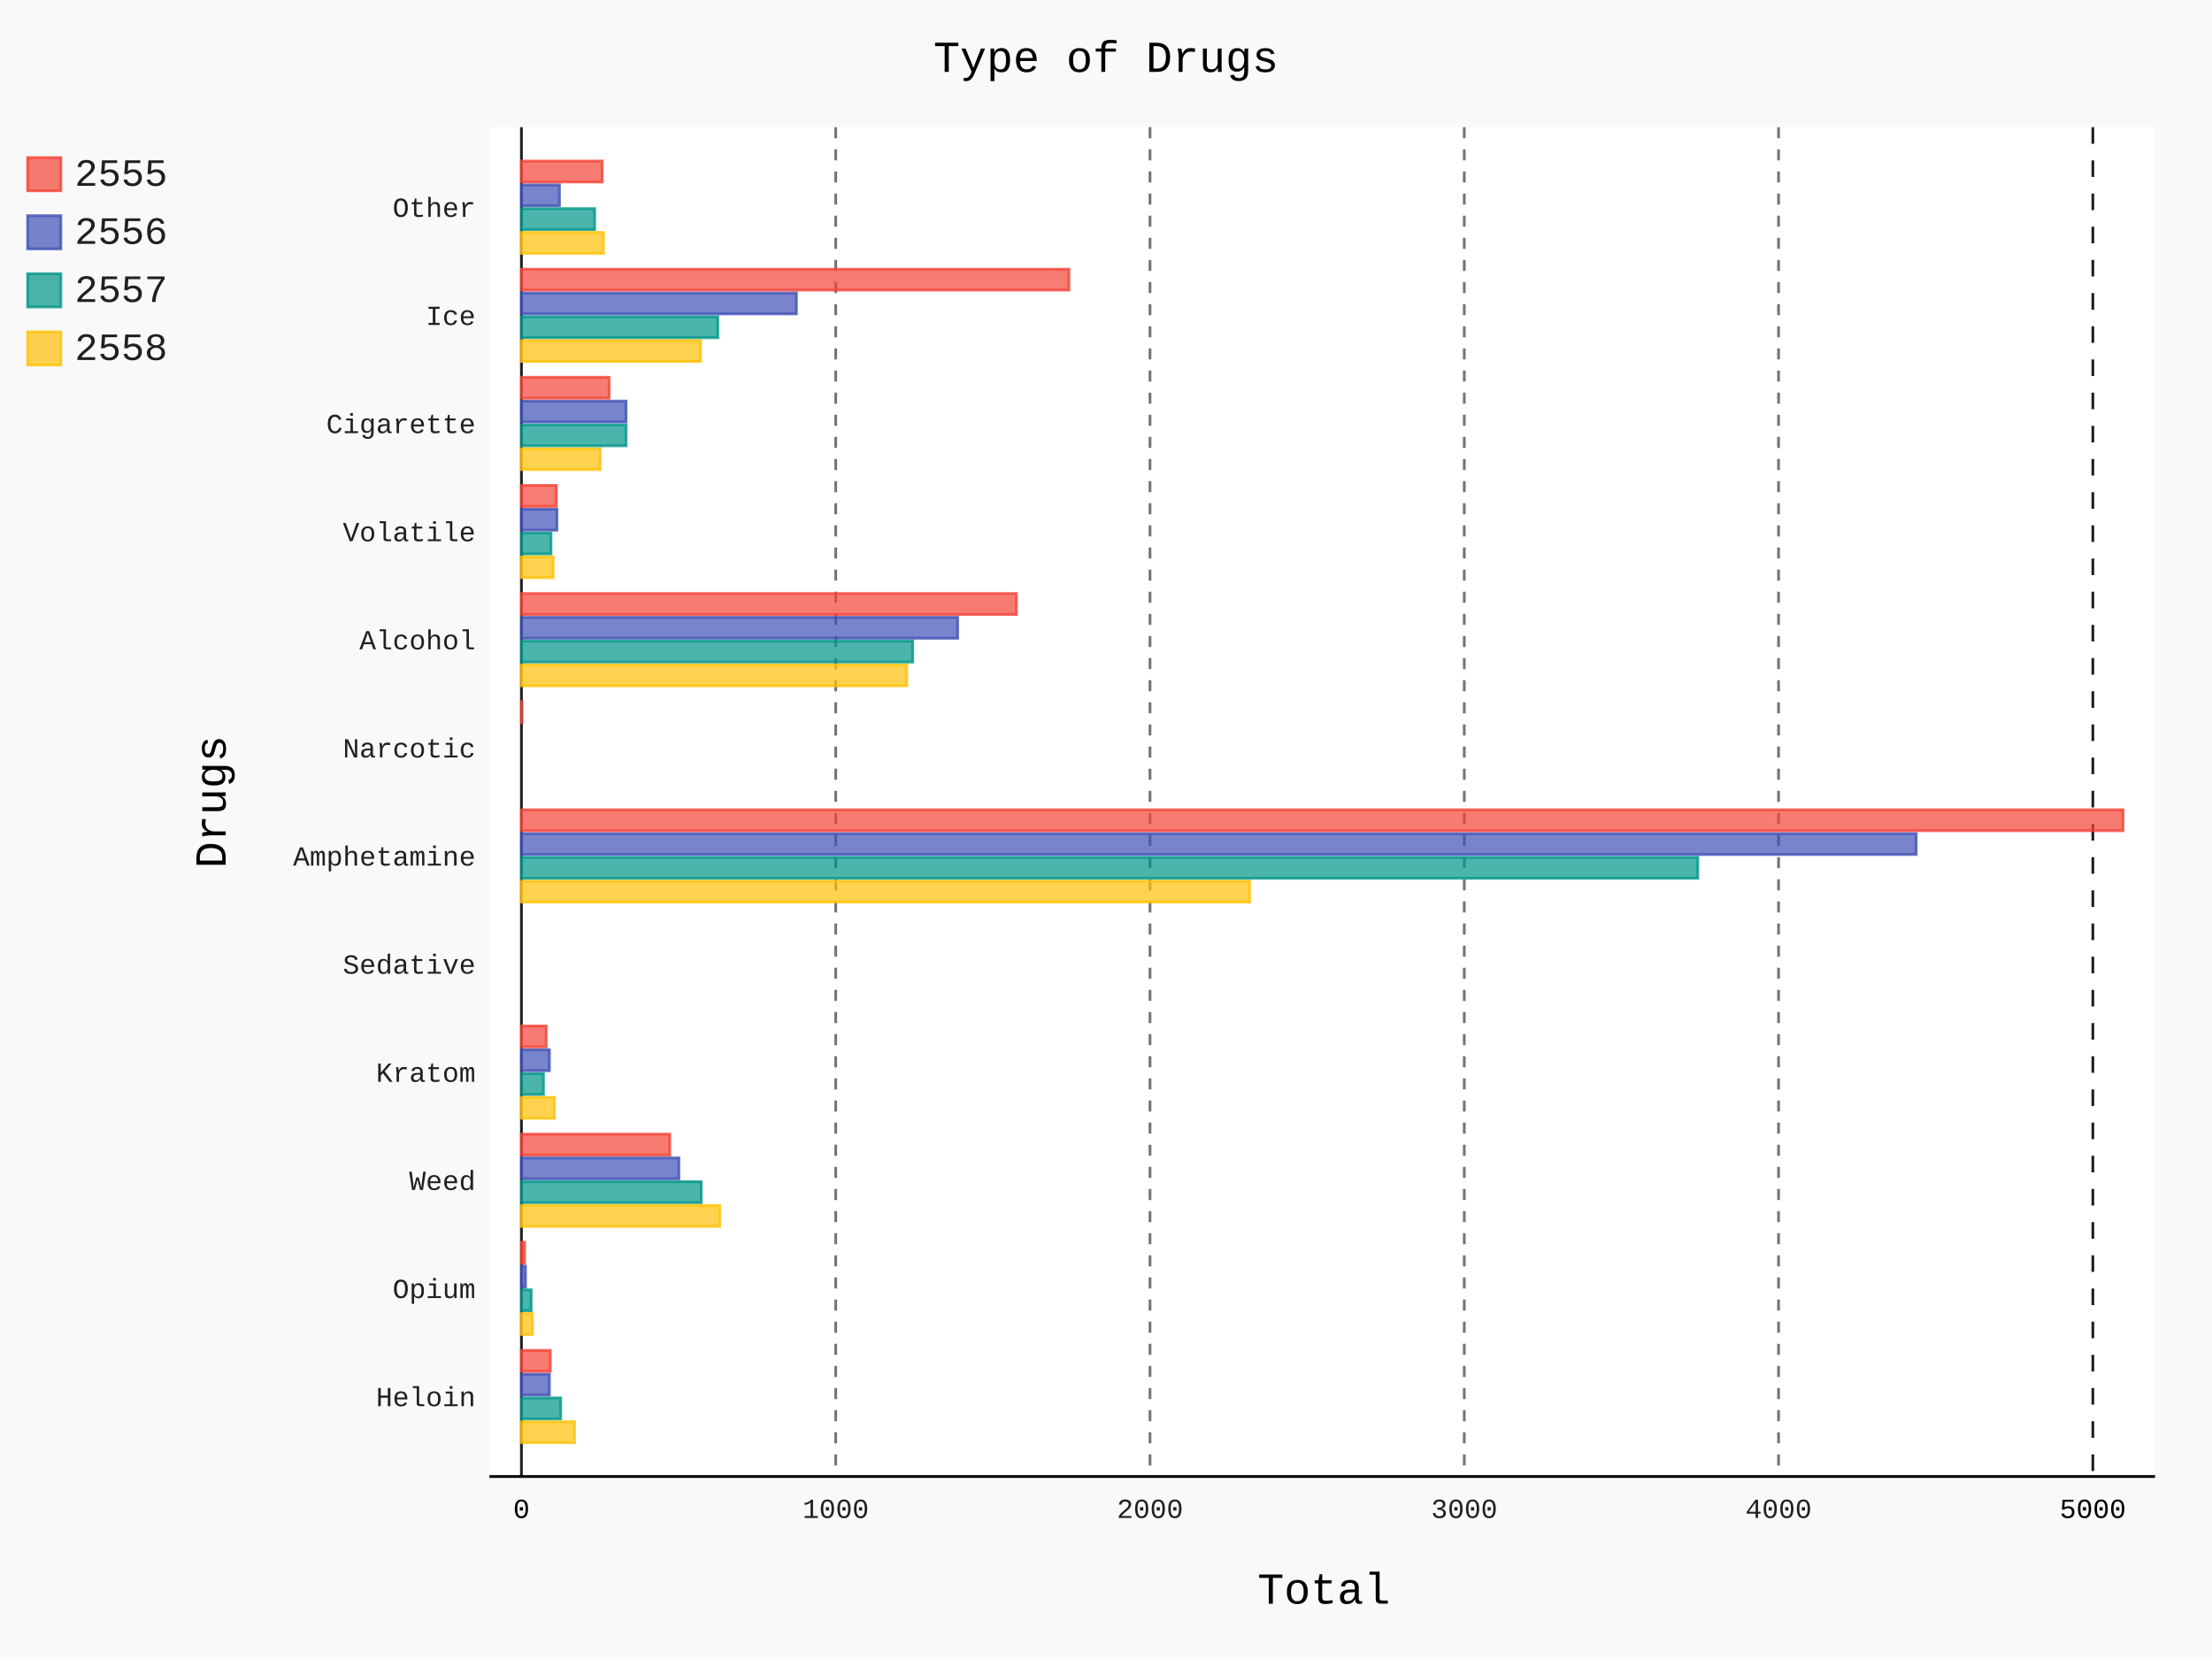
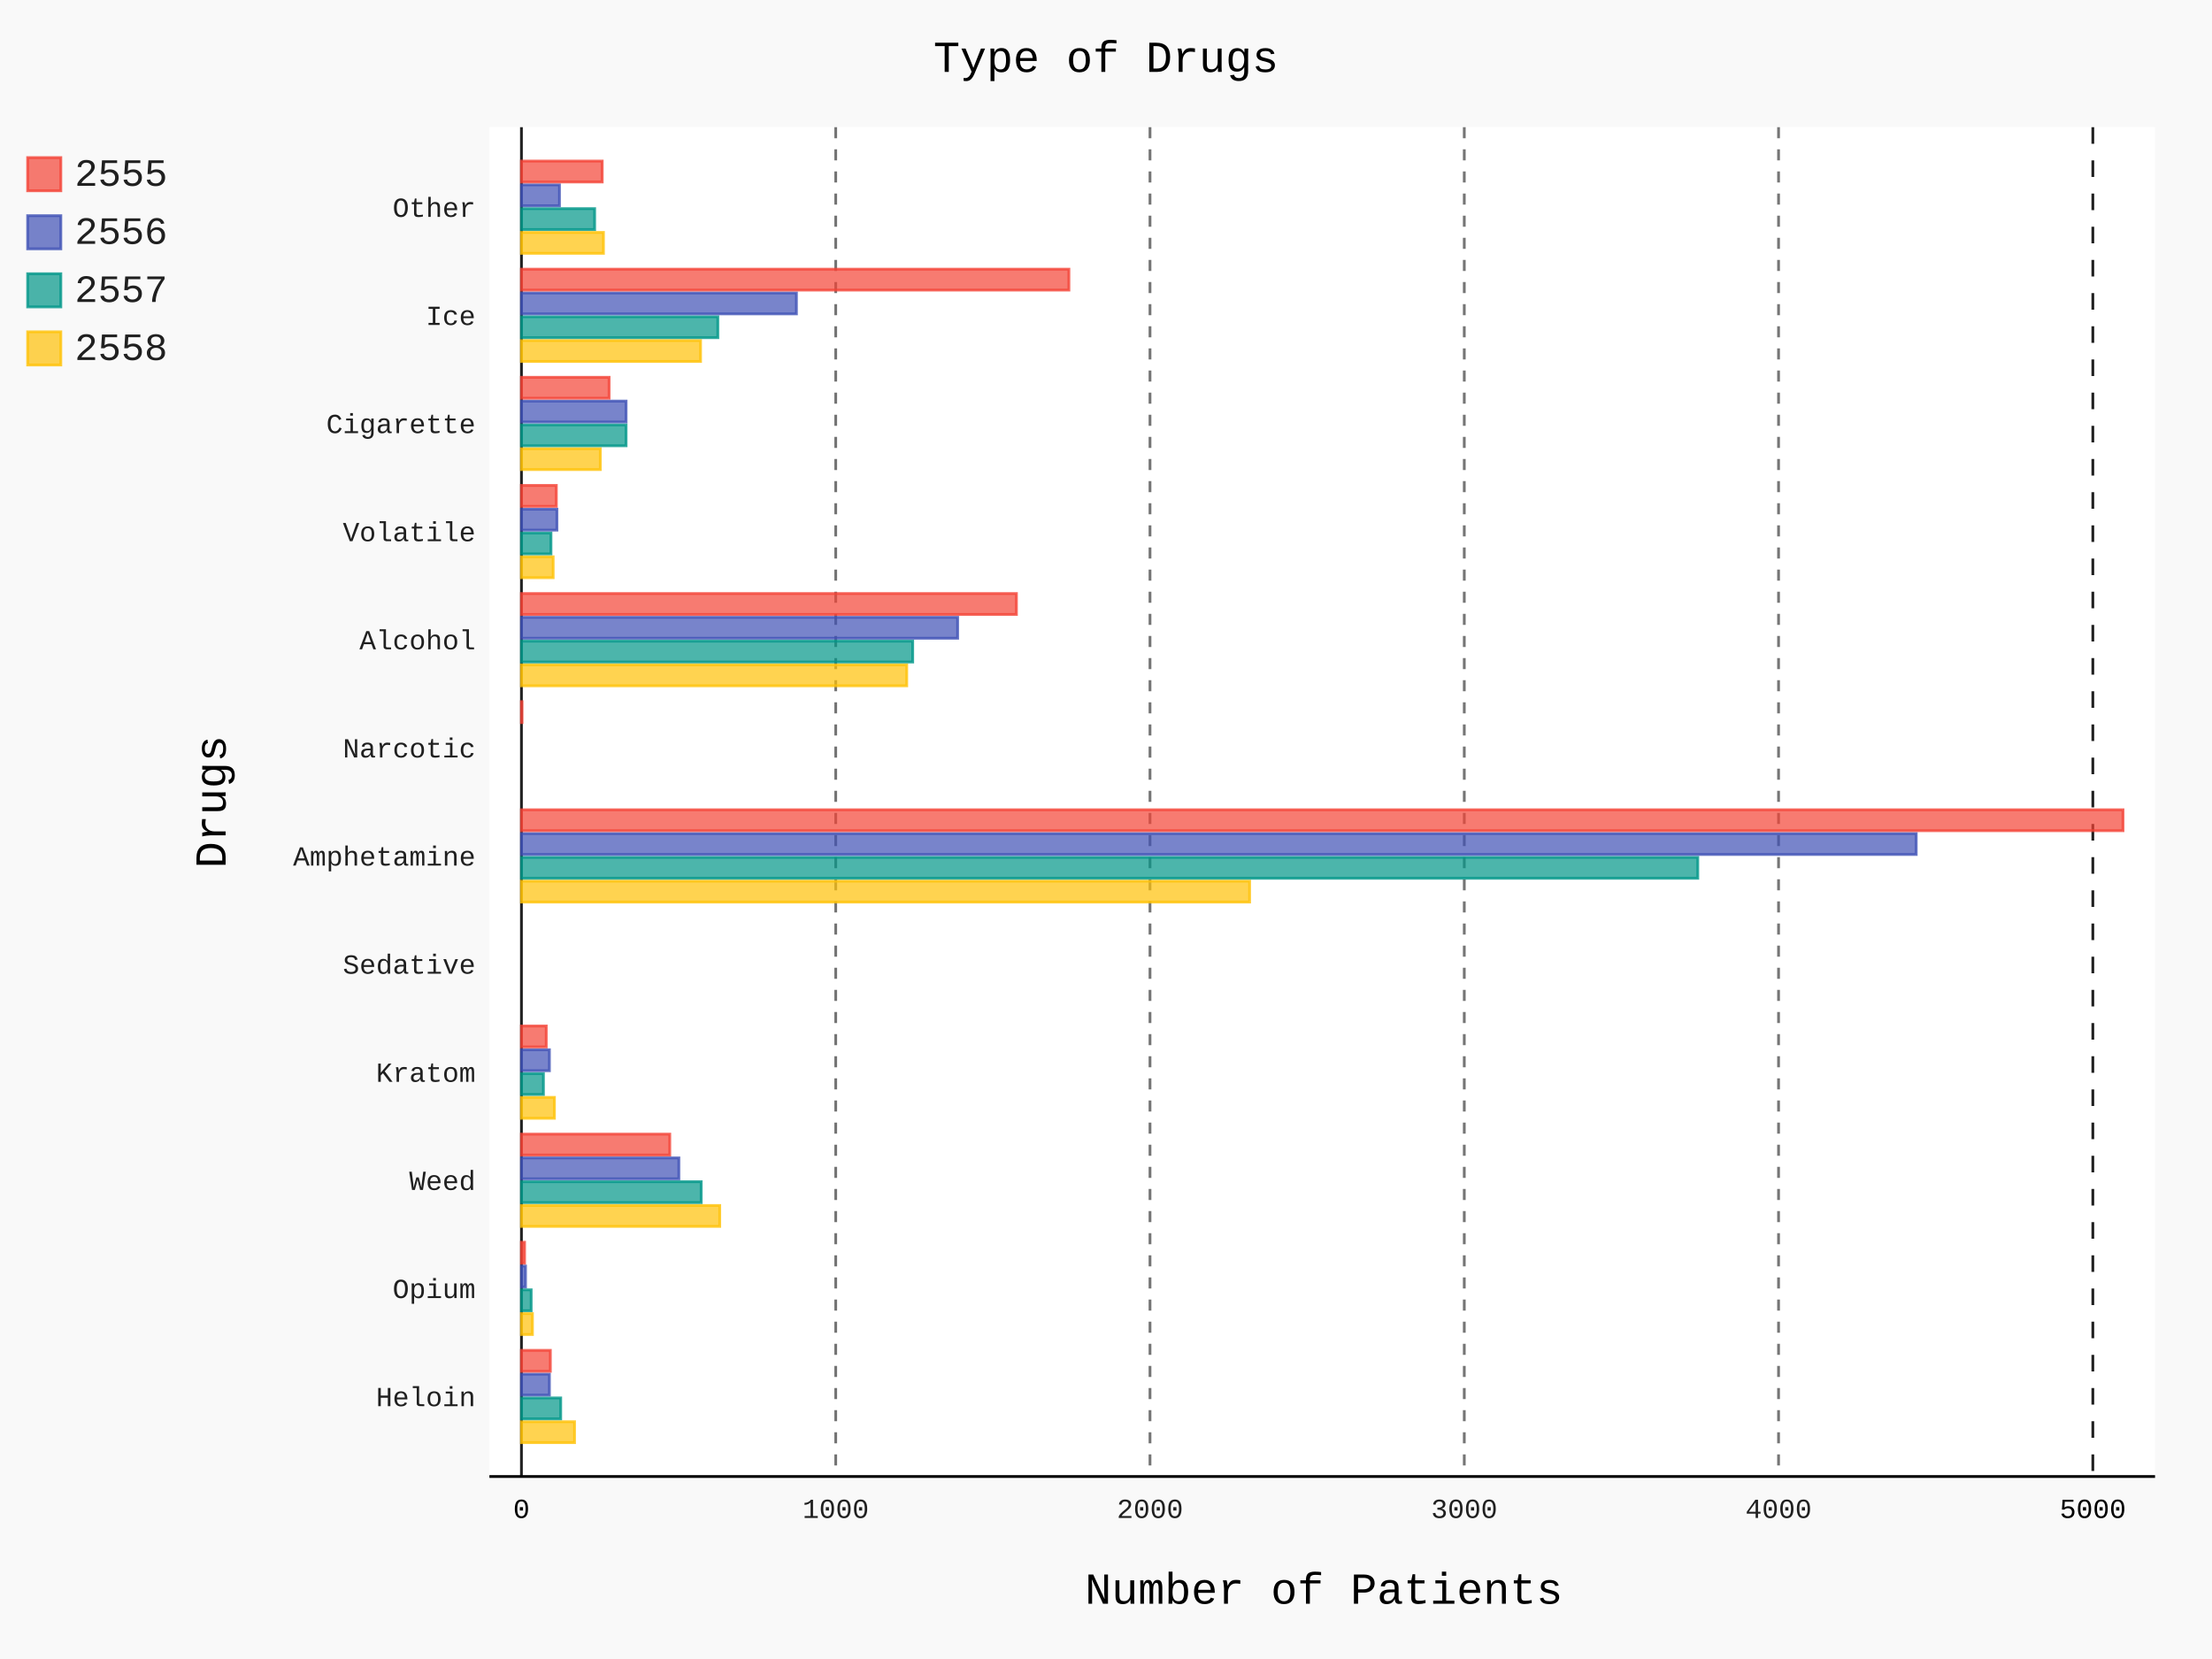
- <svg xmlns="http://www.w3.org/2000/svg" class="pygal-chart" id="chart-bc1e8204-299e-4c3b-9a8d-494cf639825a" viewBox="0 0 800 600">
+ <svg xmlns="http://www.w3.org/2000/svg" id="chart-333b23bd-ed58-4675-953f-afcc46641164" class="pygal-chart" viewBox="0 0 800 600">
  <defs>
-     <style type="text/css">#chart-bc1e8204-299e-4c3b-9a8d-494cf639825a{-webkit-user-select:none;-webkit-font-smoothing:antialiased;font-family:Consolas,"Liberation Mono",Menlo,Courier,monospace}#chart-bc1e8204-299e-4c3b-9a8d-494cf639825a .title{font-family:Consolas,"Liberation Mono",Menlo,Courier,monospace;font-size:16px}#chart-bc1e8204-299e-4c3b-9a8d-494cf639825a .legends .legend text{font-family:Consolas,"Liberation Mono",Menlo,Courier,monospace;font-size:14px}#chart-bc1e8204-299e-4c3b-9a8d-494cf639825a .axis text{font-family:Consolas,"Liberation Mono",Menlo,Courier,monospace;font-size:10px}#chart-bc1e8204-299e-4c3b-9a8d-494cf639825a .axis text.major{font-family:Consolas,"Liberation Mono",Menlo,Courier,monospace;font-size:10px}#chart-bc1e8204-299e-4c3b-9a8d-494cf639825a .text-overlay text.value{font-family:Consolas,"Liberation Mono",Menlo,Courier,monospace;font-size:16px}#chart-bc1e8204-299e-4c3b-9a8d-494cf639825a .text-overlay text.label{font-family:Consolas,"Liberation Mono",Menlo,Courier,monospace;font-size:10px}#chart-bc1e8204-299e-4c3b-9a8d-494cf639825a .tooltip{font-family:Consolas,"Liberation Mono",Menlo,Courier,monospace;font-size:14px}#chart-bc1e8204-299e-4c3b-9a8d-494cf639825a text.no_data{font-family:Consolas,"Liberation Mono",Menlo,Courier,monospace;font-size:64px}
- #chart-bc1e8204-299e-4c3b-9a8d-494cf639825a{background-color:rgba(249,249,249,1)}#chart-bc1e8204-299e-4c3b-9a8d-494cf639825a path,#chart-bc1e8204-299e-4c3b-9a8d-494cf639825a line,#chart-bc1e8204-299e-4c3b-9a8d-494cf639825a rect,#chart-bc1e8204-299e-4c3b-9a8d-494cf639825a circle{-webkit-transition:150ms;-moz-transition:150ms;transition:150ms}#chart-bc1e8204-299e-4c3b-9a8d-494cf639825a .graph &gt; .background{fill:rgba(249,249,249,1)}#chart-bc1e8204-299e-4c3b-9a8d-494cf639825a .plot &gt; .background{fill:rgba(255,255,255,1)}#chart-bc1e8204-299e-4c3b-9a8d-494cf639825a .graph{fill:rgba(0,0,0,.87)}#chart-bc1e8204-299e-4c3b-9a8d-494cf639825a text.no_data{fill:rgba(0,0,0,1)}#chart-bc1e8204-299e-4c3b-9a8d-494cf639825a .title{fill:rgba(0,0,0,1)}#chart-bc1e8204-299e-4c3b-9a8d-494cf639825a .legends .legend text{fill:rgba(0,0,0,.87)}#chart-bc1e8204-299e-4c3b-9a8d-494cf639825a .legends .legend:hover text{fill:rgba(0,0,0,1)}#chart-bc1e8204-299e-4c3b-9a8d-494cf639825a .axis .line{stroke:rgba(0,0,0,1)}#chart-bc1e8204-299e-4c3b-9a8d-494cf639825a .axis .guide.line{stroke:rgba(0,0,0,.54)}#chart-bc1e8204-299e-4c3b-9a8d-494cf639825a .axis .major.line{stroke:rgba(0,0,0,.87)}#chart-bc1e8204-299e-4c3b-9a8d-494cf639825a .axis text.major{fill:rgba(0,0,0,1)}#chart-bc1e8204-299e-4c3b-9a8d-494cf639825a .axis.y .guides:hover .guide.line,#chart-bc1e8204-299e-4c3b-9a8d-494cf639825a .line-graph .axis.x .guides:hover .guide.line,#chart-bc1e8204-299e-4c3b-9a8d-494cf639825a .stackedline-graph .axis.x .guides:hover .guide.line,#chart-bc1e8204-299e-4c3b-9a8d-494cf639825a .xy-graph .axis.x .guides:hover .guide.line{stroke:rgba(0,0,0,1)}#chart-bc1e8204-299e-4c3b-9a8d-494cf639825a .axis .guides:hover text{fill:rgba(0,0,0,1)}#chart-bc1e8204-299e-4c3b-9a8d-494cf639825a .reactive{fill-opacity:.7;stroke-opacity:.8}#chart-bc1e8204-299e-4c3b-9a8d-494cf639825a .ci{stroke:rgba(0,0,0,.87)}#chart-bc1e8204-299e-4c3b-9a8d-494cf639825a .reactive.active,#chart-bc1e8204-299e-4c3b-9a8d-494cf639825a .active .reactive{fill-opacity:.8;stroke-opacity:.9;stroke-width:4}#chart-bc1e8204-299e-4c3b-9a8d-494cf639825a .ci .reactive.active{stroke-width:1.5}#chart-bc1e8204-299e-4c3b-9a8d-494cf639825a .series text{fill:rgba(0,0,0,1)}#chart-bc1e8204-299e-4c3b-9a8d-494cf639825a .tooltip rect{fill:rgba(255,255,255,1);stroke:rgba(0,0,0,1);-webkit-transition:opacity 150ms;-moz-transition:opacity 150ms;transition:opacity 150ms}#chart-bc1e8204-299e-4c3b-9a8d-494cf639825a .tooltip .label{fill:rgba(0,0,0,.87)}#chart-bc1e8204-299e-4c3b-9a8d-494cf639825a .tooltip .label{fill:rgba(0,0,0,.87)}#chart-bc1e8204-299e-4c3b-9a8d-494cf639825a .tooltip .legend{font-size:.8em;fill:rgba(0,0,0,.54)}#chart-bc1e8204-299e-4c3b-9a8d-494cf639825a .tooltip .x_label{font-size:.6em;fill:rgba(0,0,0,1)}#chart-bc1e8204-299e-4c3b-9a8d-494cf639825a .tooltip .xlink{font-size:.5em;text-decoration:underline}#chart-bc1e8204-299e-4c3b-9a8d-494cf639825a .tooltip .value{font-size:1.5em}#chart-bc1e8204-299e-4c3b-9a8d-494cf639825a .bound{font-size:.5em}#chart-bc1e8204-299e-4c3b-9a8d-494cf639825a .max-value{font-size:.75em;fill:rgba(0,0,0,.54)}#chart-bc1e8204-299e-4c3b-9a8d-494cf639825a .map-element{fill:rgba(255,255,255,1);stroke:rgba(0,0,0,.54) !important}#chart-bc1e8204-299e-4c3b-9a8d-494cf639825a .map-element .reactive{fill-opacity:inherit;stroke-opacity:inherit}#chart-bc1e8204-299e-4c3b-9a8d-494cf639825a .color-0,#chart-bc1e8204-299e-4c3b-9a8d-494cf639825a .color-0 a:visited{stroke:#F44336;fill:#F44336}#chart-bc1e8204-299e-4c3b-9a8d-494cf639825a .color-1,#chart-bc1e8204-299e-4c3b-9a8d-494cf639825a .color-1 a:visited{stroke:#3F51B5;fill:#3F51B5}#chart-bc1e8204-299e-4c3b-9a8d-494cf639825a .color-2,#chart-bc1e8204-299e-4c3b-9a8d-494cf639825a .color-2 a:visited{stroke:#009688;fill:#009688}#chart-bc1e8204-299e-4c3b-9a8d-494cf639825a .color-3,#chart-bc1e8204-299e-4c3b-9a8d-494cf639825a .color-3 a:visited{stroke:#FFC107;fill:#FFC107}#chart-bc1e8204-299e-4c3b-9a8d-494cf639825a .text-overlay .color-0 text{fill:black}#chart-bc1e8204-299e-4c3b-9a8d-494cf639825a .text-overlay .color-1 text{fill:black}#chart-bc1e8204-299e-4c3b-9a8d-494cf639825a .text-overlay .color-2 text{fill:black}#chart-bc1e8204-299e-4c3b-9a8d-494cf639825a .text-overlay .color-3 text{fill:black}
- #chart-bc1e8204-299e-4c3b-9a8d-494cf639825a text.no_data{text-anchor:middle}#chart-bc1e8204-299e-4c3b-9a8d-494cf639825a .guide.line{fill:none}#chart-bc1e8204-299e-4c3b-9a8d-494cf639825a .centered{text-anchor:middle}#chart-bc1e8204-299e-4c3b-9a8d-494cf639825a .title{text-anchor:middle}#chart-bc1e8204-299e-4c3b-9a8d-494cf639825a .legends .legend text{fill-opacity:1}#chart-bc1e8204-299e-4c3b-9a8d-494cf639825a .axis.x text{text-anchor:middle}#chart-bc1e8204-299e-4c3b-9a8d-494cf639825a .axis.x:not(.web) text[transform]{text-anchor:start}#chart-bc1e8204-299e-4c3b-9a8d-494cf639825a .axis.x:not(.web) text[transform].backwards{text-anchor:end}#chart-bc1e8204-299e-4c3b-9a8d-494cf639825a .axis.y text{text-anchor:end}#chart-bc1e8204-299e-4c3b-9a8d-494cf639825a .axis.y text[transform].backwards{text-anchor:start}#chart-bc1e8204-299e-4c3b-9a8d-494cf639825a .axis.y2 text{text-anchor:start}#chart-bc1e8204-299e-4c3b-9a8d-494cf639825a .axis.y2 text[transform].backwards{text-anchor:end}#chart-bc1e8204-299e-4c3b-9a8d-494cf639825a .axis .guide.line{stroke-dasharray:4,4}#chart-bc1e8204-299e-4c3b-9a8d-494cf639825a .axis .major.guide.line{stroke-dasharray:6,6}#chart-bc1e8204-299e-4c3b-9a8d-494cf639825a .horizontal .axis.y .guide.line,#chart-bc1e8204-299e-4c3b-9a8d-494cf639825a .horizontal .axis.y2 .guide.line,#chart-bc1e8204-299e-4c3b-9a8d-494cf639825a .vertical .axis.x .guide.line{opacity:0}#chart-bc1e8204-299e-4c3b-9a8d-494cf639825a .horizontal .axis.always_show .guide.line,#chart-bc1e8204-299e-4c3b-9a8d-494cf639825a .vertical .axis.always_show .guide.line{opacity:1 !important}#chart-bc1e8204-299e-4c3b-9a8d-494cf639825a .axis.y .guides:hover .guide.line,#chart-bc1e8204-299e-4c3b-9a8d-494cf639825a .axis.y2 .guides:hover .guide.line,#chart-bc1e8204-299e-4c3b-9a8d-494cf639825a .axis.x .guides:hover .guide.line{opacity:1}#chart-bc1e8204-299e-4c3b-9a8d-494cf639825a .axis .guides:hover text{opacity:1}#chart-bc1e8204-299e-4c3b-9a8d-494cf639825a .nofill{fill:none}#chart-bc1e8204-299e-4c3b-9a8d-494cf639825a .subtle-fill{fill-opacity:.2}#chart-bc1e8204-299e-4c3b-9a8d-494cf639825a .dot{stroke-width:1px;fill-opacity:1}#chart-bc1e8204-299e-4c3b-9a8d-494cf639825a .dot.active{stroke-width:5px}#chart-bc1e8204-299e-4c3b-9a8d-494cf639825a .dot.negative{fill:transparent}#chart-bc1e8204-299e-4c3b-9a8d-494cf639825a text,#chart-bc1e8204-299e-4c3b-9a8d-494cf639825a tspan{stroke:none !important}#chart-bc1e8204-299e-4c3b-9a8d-494cf639825a .series text.active{opacity:1}#chart-bc1e8204-299e-4c3b-9a8d-494cf639825a .tooltip rect{fill-opacity:.95;stroke-width:.5}#chart-bc1e8204-299e-4c3b-9a8d-494cf639825a .tooltip text{fill-opacity:1}#chart-bc1e8204-299e-4c3b-9a8d-494cf639825a .showable{visibility:hidden}#chart-bc1e8204-299e-4c3b-9a8d-494cf639825a .showable.shown{visibility:visible}#chart-bc1e8204-299e-4c3b-9a8d-494cf639825a .gauge-background{fill:rgba(229,229,229,1);stroke:none}#chart-bc1e8204-299e-4c3b-9a8d-494cf639825a .bg-lines{stroke:rgba(249,249,249,1);stroke-width:2px}</style>
+     <style type="text/css">#chart-333b23bd-ed58-4675-953f-afcc46641164{-webkit-user-select:none;-webkit-font-smoothing:antialiased;font-family:Consolas,"Liberation Mono",Menlo,Courier,monospace}#chart-333b23bd-ed58-4675-953f-afcc46641164 .title{font-family:Consolas,"Liberation Mono",Menlo,Courier,monospace;font-size:16px}#chart-333b23bd-ed58-4675-953f-afcc46641164 .legends .legend text{font-family:Consolas,"Liberation Mono",Menlo,Courier,monospace;font-size:14px}#chart-333b23bd-ed58-4675-953f-afcc46641164 .axis text{font-family:Consolas,"Liberation Mono",Menlo,Courier,monospace;font-size:10px}#chart-333b23bd-ed58-4675-953f-afcc46641164 .axis text.major{font-family:Consolas,"Liberation Mono",Menlo,Courier,monospace;font-size:10px}#chart-333b23bd-ed58-4675-953f-afcc46641164 .text-overlay text.value{font-family:Consolas,"Liberation Mono",Menlo,Courier,monospace;font-size:16px}#chart-333b23bd-ed58-4675-953f-afcc46641164 .text-overlay text.label{font-family:Consolas,"Liberation Mono",Menlo,Courier,monospace;font-size:10px}#chart-333b23bd-ed58-4675-953f-afcc46641164 .tooltip{font-family:Consolas,"Liberation Mono",Menlo,Courier,monospace;font-size:14px}#chart-333b23bd-ed58-4675-953f-afcc46641164 text.no_data{font-family:Consolas,"Liberation Mono",Menlo,Courier,monospace;font-size:64px}
+ #chart-333b23bd-ed58-4675-953f-afcc46641164{background-color:rgba(249,249,249,1)}#chart-333b23bd-ed58-4675-953f-afcc46641164 path,#chart-333b23bd-ed58-4675-953f-afcc46641164 line,#chart-333b23bd-ed58-4675-953f-afcc46641164 rect,#chart-333b23bd-ed58-4675-953f-afcc46641164 circle{-webkit-transition:150ms;-moz-transition:150ms;transition:150ms}#chart-333b23bd-ed58-4675-953f-afcc46641164 .graph &gt; .background{fill:rgba(249,249,249,1)}#chart-333b23bd-ed58-4675-953f-afcc46641164 .plot &gt; .background{fill:rgba(255,255,255,1)}#chart-333b23bd-ed58-4675-953f-afcc46641164 .graph{fill:rgba(0,0,0,.87)}#chart-333b23bd-ed58-4675-953f-afcc46641164 text.no_data{fill:rgba(0,0,0,1)}#chart-333b23bd-ed58-4675-953f-afcc46641164 .title{fill:rgba(0,0,0,1)}#chart-333b23bd-ed58-4675-953f-afcc46641164 .legends .legend text{fill:rgba(0,0,0,.87)}#chart-333b23bd-ed58-4675-953f-afcc46641164 .legends .legend:hover text{fill:rgba(0,0,0,1)}#chart-333b23bd-ed58-4675-953f-afcc46641164 .axis .line{stroke:rgba(0,0,0,1)}#chart-333b23bd-ed58-4675-953f-afcc46641164 .axis .guide.line{stroke:rgba(0,0,0,.54)}#chart-333b23bd-ed58-4675-953f-afcc46641164 .axis .major.line{stroke:rgba(0,0,0,.87)}#chart-333b23bd-ed58-4675-953f-afcc46641164 .axis text.major{fill:rgba(0,0,0,1)}#chart-333b23bd-ed58-4675-953f-afcc46641164 .axis.y .guides:hover .guide.line,#chart-333b23bd-ed58-4675-953f-afcc46641164 .line-graph .axis.x .guides:hover .guide.line,#chart-333b23bd-ed58-4675-953f-afcc46641164 .stackedline-graph .axis.x .guides:hover .guide.line,#chart-333b23bd-ed58-4675-953f-afcc46641164 .xy-graph .axis.x .guides:hover .guide.line{stroke:rgba(0,0,0,1)}#chart-333b23bd-ed58-4675-953f-afcc46641164 .axis .guides:hover text{fill:rgba(0,0,0,1)}#chart-333b23bd-ed58-4675-953f-afcc46641164 .reactive{fill-opacity:.7;stroke-opacity:.8}#chart-333b23bd-ed58-4675-953f-afcc46641164 .ci{stroke:rgba(0,0,0,.87)}#chart-333b23bd-ed58-4675-953f-afcc46641164 .reactive.active,#chart-333b23bd-ed58-4675-953f-afcc46641164 .active .reactive{fill-opacity:.8;stroke-opacity:.9;stroke-width:4}#chart-333b23bd-ed58-4675-953f-afcc46641164 .ci .reactive.active{stroke-width:1.5}#chart-333b23bd-ed58-4675-953f-afcc46641164 .series text{fill:rgba(0,0,0,1)}#chart-333b23bd-ed58-4675-953f-afcc46641164 .tooltip rect{fill:rgba(255,255,255,1);stroke:rgba(0,0,0,1);-webkit-transition:opacity 150ms;-moz-transition:opacity 150ms;transition:opacity 150ms}#chart-333b23bd-ed58-4675-953f-afcc46641164 .tooltip .label{fill:rgba(0,0,0,.87)}#chart-333b23bd-ed58-4675-953f-afcc46641164 .tooltip .label{fill:rgba(0,0,0,.87)}#chart-333b23bd-ed58-4675-953f-afcc46641164 .tooltip .legend{font-size:.8em;fill:rgba(0,0,0,.54)}#chart-333b23bd-ed58-4675-953f-afcc46641164 .tooltip .x_label{font-size:.6em;fill:rgba(0,0,0,1)}#chart-333b23bd-ed58-4675-953f-afcc46641164 .tooltip .xlink{font-size:.5em;text-decoration:underline}#chart-333b23bd-ed58-4675-953f-afcc46641164 .tooltip .value{font-size:1.5em}#chart-333b23bd-ed58-4675-953f-afcc46641164 .bound{font-size:.5em}#chart-333b23bd-ed58-4675-953f-afcc46641164 .max-value{font-size:.75em;fill:rgba(0,0,0,.54)}#chart-333b23bd-ed58-4675-953f-afcc46641164 .map-element{fill:rgba(255,255,255,1);stroke:rgba(0,0,0,.54) !important}#chart-333b23bd-ed58-4675-953f-afcc46641164 .map-element .reactive{fill-opacity:inherit;stroke-opacity:inherit}#chart-333b23bd-ed58-4675-953f-afcc46641164 .color-0,#chart-333b23bd-ed58-4675-953f-afcc46641164 .color-0 a:visited{stroke:#F44336;fill:#F44336}#chart-333b23bd-ed58-4675-953f-afcc46641164 .color-1,#chart-333b23bd-ed58-4675-953f-afcc46641164 .color-1 a:visited{stroke:#3F51B5;fill:#3F51B5}#chart-333b23bd-ed58-4675-953f-afcc46641164 .color-2,#chart-333b23bd-ed58-4675-953f-afcc46641164 .color-2 a:visited{stroke:#009688;fill:#009688}#chart-333b23bd-ed58-4675-953f-afcc46641164 .color-3,#chart-333b23bd-ed58-4675-953f-afcc46641164 .color-3 a:visited{stroke:#FFC107;fill:#FFC107}#chart-333b23bd-ed58-4675-953f-afcc46641164 .text-overlay .color-0 text{fill:black}#chart-333b23bd-ed58-4675-953f-afcc46641164 .text-overlay .color-1 text{fill:black}#chart-333b23bd-ed58-4675-953f-afcc46641164 .text-overlay .color-2 text{fill:black}#chart-333b23bd-ed58-4675-953f-afcc46641164 .text-overlay .color-3 text{fill:black}
+ #chart-333b23bd-ed58-4675-953f-afcc46641164 text.no_data{text-anchor:middle}#chart-333b23bd-ed58-4675-953f-afcc46641164 .guide.line{fill:none}#chart-333b23bd-ed58-4675-953f-afcc46641164 .centered{text-anchor:middle}#chart-333b23bd-ed58-4675-953f-afcc46641164 .title{text-anchor:middle}#chart-333b23bd-ed58-4675-953f-afcc46641164 .legends .legend text{fill-opacity:1}#chart-333b23bd-ed58-4675-953f-afcc46641164 .axis.x text{text-anchor:middle}#chart-333b23bd-ed58-4675-953f-afcc46641164 .axis.x:not(.web) text[transform]{text-anchor:start}#chart-333b23bd-ed58-4675-953f-afcc46641164 .axis.x:not(.web) text[transform].backwards{text-anchor:end}#chart-333b23bd-ed58-4675-953f-afcc46641164 .axis.y text{text-anchor:end}#chart-333b23bd-ed58-4675-953f-afcc46641164 .axis.y text[transform].backwards{text-anchor:start}#chart-333b23bd-ed58-4675-953f-afcc46641164 .axis.y2 text{text-anchor:start}#chart-333b23bd-ed58-4675-953f-afcc46641164 .axis.y2 text[transform].backwards{text-anchor:end}#chart-333b23bd-ed58-4675-953f-afcc46641164 .axis .guide.line{stroke-dasharray:4,4}#chart-333b23bd-ed58-4675-953f-afcc46641164 .axis .major.guide.line{stroke-dasharray:6,6}#chart-333b23bd-ed58-4675-953f-afcc46641164 .horizontal .axis.y .guide.line,#chart-333b23bd-ed58-4675-953f-afcc46641164 .horizontal .axis.y2 .guide.line,#chart-333b23bd-ed58-4675-953f-afcc46641164 .vertical .axis.x .guide.line{opacity:0}#chart-333b23bd-ed58-4675-953f-afcc46641164 .horizontal .axis.always_show .guide.line,#chart-333b23bd-ed58-4675-953f-afcc46641164 .vertical .axis.always_show .guide.line{opacity:1 !important}#chart-333b23bd-ed58-4675-953f-afcc46641164 .axis.y .guides:hover .guide.line,#chart-333b23bd-ed58-4675-953f-afcc46641164 .axis.y2 .guides:hover .guide.line,#chart-333b23bd-ed58-4675-953f-afcc46641164 .axis.x .guides:hover .guide.line{opacity:1}#chart-333b23bd-ed58-4675-953f-afcc46641164 .axis .guides:hover text{opacity:1}#chart-333b23bd-ed58-4675-953f-afcc46641164 .nofill{fill:none}#chart-333b23bd-ed58-4675-953f-afcc46641164 .subtle-fill{fill-opacity:.2}#chart-333b23bd-ed58-4675-953f-afcc46641164 .dot{stroke-width:1px;fill-opacity:1}#chart-333b23bd-ed58-4675-953f-afcc46641164 .dot.active{stroke-width:5px}#chart-333b23bd-ed58-4675-953f-afcc46641164 .dot.negative{fill:transparent}#chart-333b23bd-ed58-4675-953f-afcc46641164 text,#chart-333b23bd-ed58-4675-953f-afcc46641164 tspan{stroke:none !important}#chart-333b23bd-ed58-4675-953f-afcc46641164 .series text.active{opacity:1}#chart-333b23bd-ed58-4675-953f-afcc46641164 .tooltip rect{fill-opacity:.95;stroke-width:.5}#chart-333b23bd-ed58-4675-953f-afcc46641164 .tooltip text{fill-opacity:1}#chart-333b23bd-ed58-4675-953f-afcc46641164 .showable{visibility:hidden}#chart-333b23bd-ed58-4675-953f-afcc46641164 .showable.shown{visibility:visible}#chart-333b23bd-ed58-4675-953f-afcc46641164 .gauge-background{fill:rgba(229,229,229,1);stroke:none}#chart-333b23bd-ed58-4675-953f-afcc46641164 .bg-lines{stroke:rgba(249,249,249,1);stroke-width:2px}</style>
  </defs>
  <g class="graph horizontalbar-graph horizontal">
    <rect class="background" height="600" width="800" x="0" y="0" />
    <g class="plot" transform="translate(177, 46)">
      <rect class="background" height="488" width="602.4" x="0" y="0" />
      <g class="axis y">
        <path class="line" d="M0 488 h602.4" />
        <g class="guides">
          <path class="guide line" d="M0 459.064 h602.4" />
          <text class="" x="-5" y="462.564">Heloin</text>
        </g>
        <g class="guides">
          <path class="guide line" d="M0 419.962 h602.4" />
          <text class="" x="-5" y="423.462">Opium</text>
        </g>
        <g class="guides">
          <path class="guide line" d="M0 380.859 h602.4" />
          <text class="" x="-5" y="384.359">Weed</text>
        </g>
        <g class="guides">
          <path class="guide line" d="M0 341.756 h602.4" />
          <text class="" x="-5" y="345.256">Kratom</text>
        </g>
        <g class="guides">
          <path class="guide line" d="M0 302.654 h602.4" />
          <text class="" x="-5" y="306.154">Sedative</text>
        </g>
        <g class="guides">
          <path class="guide line" d="M0 263.551 h602.4" />
          <text class="" x="-5" y="267.051">Amphetamine</text>
        </g>
        <g class="guides">
          <path class="guide line" d="M0 224.449 h602.4" />
          <text class="" x="-5" y="227.949">Narcotic</text>
        </g>
        <g class="guides">
          <path class="guide line" d="M0 185.346 h602.4" />
          <text class="" x="-5" y="188.846">Alcohol</text>
        </g>
        <g class="guides">
          <path class="guide line" d="M0 146.244 h602.4" />
          <text class="" x="-5" y="149.744">Volatile</text>
        </g>
        <g class="guides">
          <path class="guide line" d="M0 107.141 h602.4" />
          <text class="" x="-5" y="110.641">Cigarette</text>
        </g>
        <g class="guides">
          <path class="guide line" d="M0 68.038 h602.4" />
          <text class="" x="-5" y="71.538">Ice</text>
        </g>
        <g class="guides">
          <path class="guide line" d="M0 28.936 h602.4" />
          <text class="" x="-5" y="32.436">Other</text>
        </g>
      </g>
      <g class="axis x">
        <g class="guides">
          <path class="axis major line" d="M11.585 0 v488" />
          <text class="major" x="11.585" y="503.0">0</text>
        </g>
        <g class="guides">
          <path class="guide line" d="M125.248 0 v488" />
          <text class="" x="125.248" y="503.0">1000</text>
        </g>
        <g class="guides">
          <path class="guide line" d="M238.912 0 v488" />
          <text class="" x="238.912" y="503.0">2000</text>
        </g>
        <g class="guides">
          <path class="guide line" d="M352.576 0 v488" />
          <text class="" x="352.576" y="503.0">3000</text>
        </g>
        <g class="guides">
          <path class="guide line" d="M466.24 0 v488" />
          <text class="" x="466.24" y="503.0">4000</text>
        </g>
        <g class="guides">
          <path class="major guide line" d="M579.904 0 v488" />
          <text class="major" x="579.904" y="503.0">5000</text>
        </g>
      </g>
      <g class="series serie-3 color-3">
        <g class="bars">
          <g class="bar">
            <rect class="rect reactive tooltip-trigger" height="7.57" rx="0" ry="0" width="19.209" x="11.585" y="468.183" />
          </g>
          <g class="bar">
            <rect class="rect reactive tooltip-trigger" height="7.57" rx="0" ry="0" width="3.978" x="11.585" y="429.08" />
          </g>
          <g class="bar">
            <rect class="rect reactive tooltip-trigger" height="7.57" rx="0" ry="0" width="71.722" x="11.585" y="389.978" />
          </g>
          <g class="bar">
            <rect class="rect reactive tooltip-trigger" height="7.57" rx="0" ry="0" width="11.935" x="11.585" y="350.875" />
          </g>
          <g class="bar">
            <rect class="rect reactive tooltip-trigger" height="7.57" rx="0" ry="0" x="11.585" y="311.773" />
          </g>
          <g class="bar">
            <rect class="rect reactive tooltip-trigger" height="7.57" rx="0" ry="0" width="263.359" x="11.585" y="272.67" />
          </g>
          <g class="bar">
            <rect class="rect reactive tooltip-trigger" height="7.57" rx="0" ry="0" x="11.585" y="233.567" />
          </g>
          <g class="bar">
            <rect class="rect reactive tooltip-trigger" height="7.57" rx="0" ry="0" width="139.352" x="11.585" y="194.465" />
          </g>
          <g class="bar">
            <rect class="rect reactive tooltip-trigger" height="7.57" rx="0" ry="0" width="11.48" x="11.585" y="155.362" />
          </g>
          <g class="bar">
            <rect class="rect reactive tooltip-trigger" height="7.57" rx="0" ry="0" width="28.53" x="11.585" y="116.26" />
          </g>
          <g class="bar">
            <rect class="rect reactive tooltip-trigger" height="7.57" rx="0" ry="0" width="64.788" x="11.585" y="77.157" />
          </g>
          <g class="bar">
            <rect class="rect reactive tooltip-trigger" height="7.57" rx="0" ry="0" width="29.666" x="11.585" y="38.055" />
          </g>
        </g>
      </g>
      <g class="series serie-2 color-2">
        <g class="bars">
          <g class="bar">
            <rect class="rect reactive tooltip-trigger" height="7.57" rx="0" ry="0" width="14.208" x="11.585" y="459.58" />
          </g>
          <g class="bar">
            <rect class="rect reactive tooltip-trigger" height="7.57" rx="0" ry="0" width="3.524" x="11.585" y="420.478" />
          </g>
          <g class="bar">
            <rect class="rect reactive tooltip-trigger" height="7.57" rx="0" ry="0" width="65.016" x="11.585" y="381.375" />
          </g>
          <g class="bar">
            <rect class="rect reactive tooltip-trigger" height="7.57" rx="0" ry="0" width="7.956" x="11.585" y="342.273" />
          </g>
          <g class="bar">
            <rect class="rect reactive tooltip-trigger" height="7.57" rx="0" ry="0" x="11.585" y="303.17" />
          </g>
          <g class="bar">
            <rect class="rect reactive tooltip-trigger" height="7.57" rx="0" ry="0" width="425.444" x="11.585" y="264.067" />
          </g>
          <g class="bar">
            <rect class="rect reactive tooltip-trigger" height="7.57" rx="0" ry="0" x="11.585" y="224.965" />
          </g>
          <g class="bar">
            <rect class="rect reactive tooltip-trigger" height="7.57" rx="0" ry="0" width="141.511" x="11.585" y="185.862" />
          </g>
          <g class="bar">
            <rect class="rect reactive tooltip-trigger" height="7.57" rx="0" ry="0" width="10.684" x="11.585" y="146.76" />
          </g>
          <g class="bar">
            <rect class="rect reactive tooltip-trigger" height="7.57" rx="0" ry="0" width="37.85" x="11.585" y="107.657" />
          </g>
          <g class="bar">
            <rect class="rect reactive tooltip-trigger" height="7.57" rx="0" ry="0" width="71.04" x="11.585" y="68.555" />
          </g>
          <g class="bar">
            <rect class="rect reactive tooltip-trigger" height="7.57" rx="0" ry="0" width="26.484" x="11.585" y="29.452" />
          </g>
        </g>
      </g>
      <g class="series serie-1 color-1">
        <g class="bars">
          <g class="bar">
            <rect class="rect reactive tooltip-trigger" height="7.57" rx="0" ry="0" width="10.116" x="11.585" y="450.978" />
          </g>
          <g class="bar">
            <rect class="rect reactive tooltip-trigger" height="7.57" rx="0" ry="0" width="1.478" x="11.585" y="411.875" />
          </g>
          <g class="bar">
            <rect class="rect reactive tooltip-trigger" height="7.57" rx="0" ry="0" width="56.946" x="11.585" y="372.773" />
          </g>
          <g class="bar">
            <rect class="rect reactive tooltip-trigger" height="7.57" rx="0" ry="0" width="10.116" x="11.585" y="333.67" />
          </g>
          <g class="bar">
            <rect class="rect reactive tooltip-trigger" height="7.57" rx="0" ry="0" x="11.585" y="294.567" />
          </g>
          <g class="bar">
            <rect class="rect reactive tooltip-trigger" height="7.57" rx="0" ry="0" width="504.44" x="11.585" y="255.465" />
          </g>
          <g class="bar">
            <rect class="rect reactive tooltip-trigger" height="7.57" rx="0" ry="0" x="11.585" y="216.362" />
          </g>
          <g class="bar">
            <rect class="rect reactive tooltip-trigger" height="7.57" rx="0" ry="0" width="157.765" x="11.585" y="177.26" />
          </g>
          <g class="bar">
            <rect class="rect reactive tooltip-trigger" height="7.57" rx="0" ry="0" width="12.844" x="11.585" y="138.157" />
          </g>
          <g class="bar">
            <rect class="rect reactive tooltip-trigger" height="7.57" rx="0" ry="0" width="37.85" x="11.585" y="99.055" />
          </g>
          <g class="bar">
            <rect class="rect reactive tooltip-trigger" height="7.57" rx="0" ry="0" width="99.456" x="11.585" y="59.952" />
          </g>
          <g class="bar">
            <rect class="rect reactive tooltip-trigger" height="7.57" rx="0" ry="0" width="13.753" x="11.585" y="20.849" />
          </g>
        </g>
      </g>
      <g class="series serie-0 color-0">
        <g class="bars">
          <g class="bar">
            <rect class="rect reactive tooltip-trigger" height="7.57" rx="0" ry="0" width="10.457" x="11.585" y="442.375" />
          </g>
          <g class="bar">
            <rect class="rect reactive tooltip-trigger" height="7.57" rx="0" ry="0" width="1.137" x="11.585" y="403.273" />
          </g>
          <g class="bar">
            <rect class="rect reactive tooltip-trigger" height="7.57" rx="0" ry="0" width="53.649" x="11.585" y="364.17" />
          </g>
          <g class="bar">
            <rect class="rect reactive tooltip-trigger" height="7.57" rx="0" ry="0" width="8.979" x="11.585" y="325.067" />
          </g>
          <g class="bar">
            <rect class="rect reactive tooltip-trigger" height="7.57" rx="0" ry="0" x="11.585" y="285.965" />
          </g>
          <g class="bar">
            <rect class="rect reactive tooltip-trigger" height="7.57" rx="0" ry="0" width="579.231" x="11.585" y="246.862" />
          </g>
          <g class="bar">
            <rect class="rect reactive tooltip-trigger" height="7.57" rx="0" ry="0" width="0.227" x="11.585" y="207.76" />
          </g>
          <g class="bar">
            <rect class="rect reactive tooltip-trigger" height="7.57" rx="0" ry="0" width="179.02" x="11.585" y="168.657" />
          </g>
          <g class="bar">
            <rect class="rect reactive tooltip-trigger" height="7.57" rx="0" ry="0" width="12.617" x="11.585" y="129.555" />
          </g>
          <g class="bar">
            <rect class="rect reactive tooltip-trigger" height="7.57" rx="0" ry="0" width="31.712" x="11.585" y="90.452" />
          </g>
          <g class="bar">
            <rect class="rect reactive tooltip-trigger" height="7.57" rx="0" ry="0" width="198.002" x="11.585" y="51.349" />
          </g>
          <g class="bar">
            <rect class="rect reactive tooltip-trigger" height="7.57" rx="0" ry="0" width="29.212" x="11.585" y="12.247" />
          </g>
        </g>
      </g>
    </g>
    <g class="titles">
      <text class="title plot_title" x="400.0" y="26">Type of Drugs</text>
-       <text class="title" x="478.8" y="580">Total</text>
-       <text class="title" transform="rotate(-90 55.6 290)" x="55.6" y="316.0">Drugs</text>
+       <text class="title" x="478.8" y="580">Number of Patients</text>
+       <text class="title" x="55.6" y="316.0" transform="rotate(-90 55.6 290)">Drugs</text>
    </g>
    <g class="plot overlay" transform="translate(177, 46)">
      <g class="series serie-3 color-3" />
      <g class="series serie-2 color-2" />
      <g class="series serie-1 color-1" />
      <g class="series serie-0 color-0" />
    </g>
    <g class="plot text-overlay" transform="translate(177, 46)">
      <g class="series serie-3 color-3" />
      <g class="series serie-2 color-2" />
      <g class="series serie-1 color-1" />
      <g class="series serie-0 color-0" />
    </g>
    <g class="plot tooltip-overlay" transform="translate(177, 46)">
      <g class="tooltip" style="opacity: 0" transform="translate(0 0)">
        <rect class="tooltip-box" height="0" rx="0" ry="0" width="0" />
        <g class="text" />
      </g>
    </g>
    <g class="legends" transform="translate(10, 56)">
      <g class="legend reactive activate-serie" id="activate-serie-0">
        <rect class="color-0 reactive" height="12" width="12" x="0.0" y="1.0" />
        <text x="17.0" y="11.2">2555</text>
      </g>
      <g class="legend reactive activate-serie" id="activate-serie-1">
        <rect class="color-1 reactive" height="12" width="12" x="0.0" y="22.0" />
        <text x="17.0" y="32.2">2556</text>
      </g>
      <g class="legend reactive activate-serie" id="activate-serie-2">
        <rect class="color-2 reactive" height="12" width="12" x="0.0" y="43.0" />
        <text x="17.0" y="53.2">2557</text>
      </g>
      <g class="legend reactive activate-serie" id="activate-serie-3">
        <rect class="color-3 reactive" height="12" width="12" x="0.0" y="64.0" />
        <text x="17.0" y="74.2">2558</text>
      </g>
    </g>
    <g class="legends" transform="translate(790, 56)" />
  </g>
</svg>
